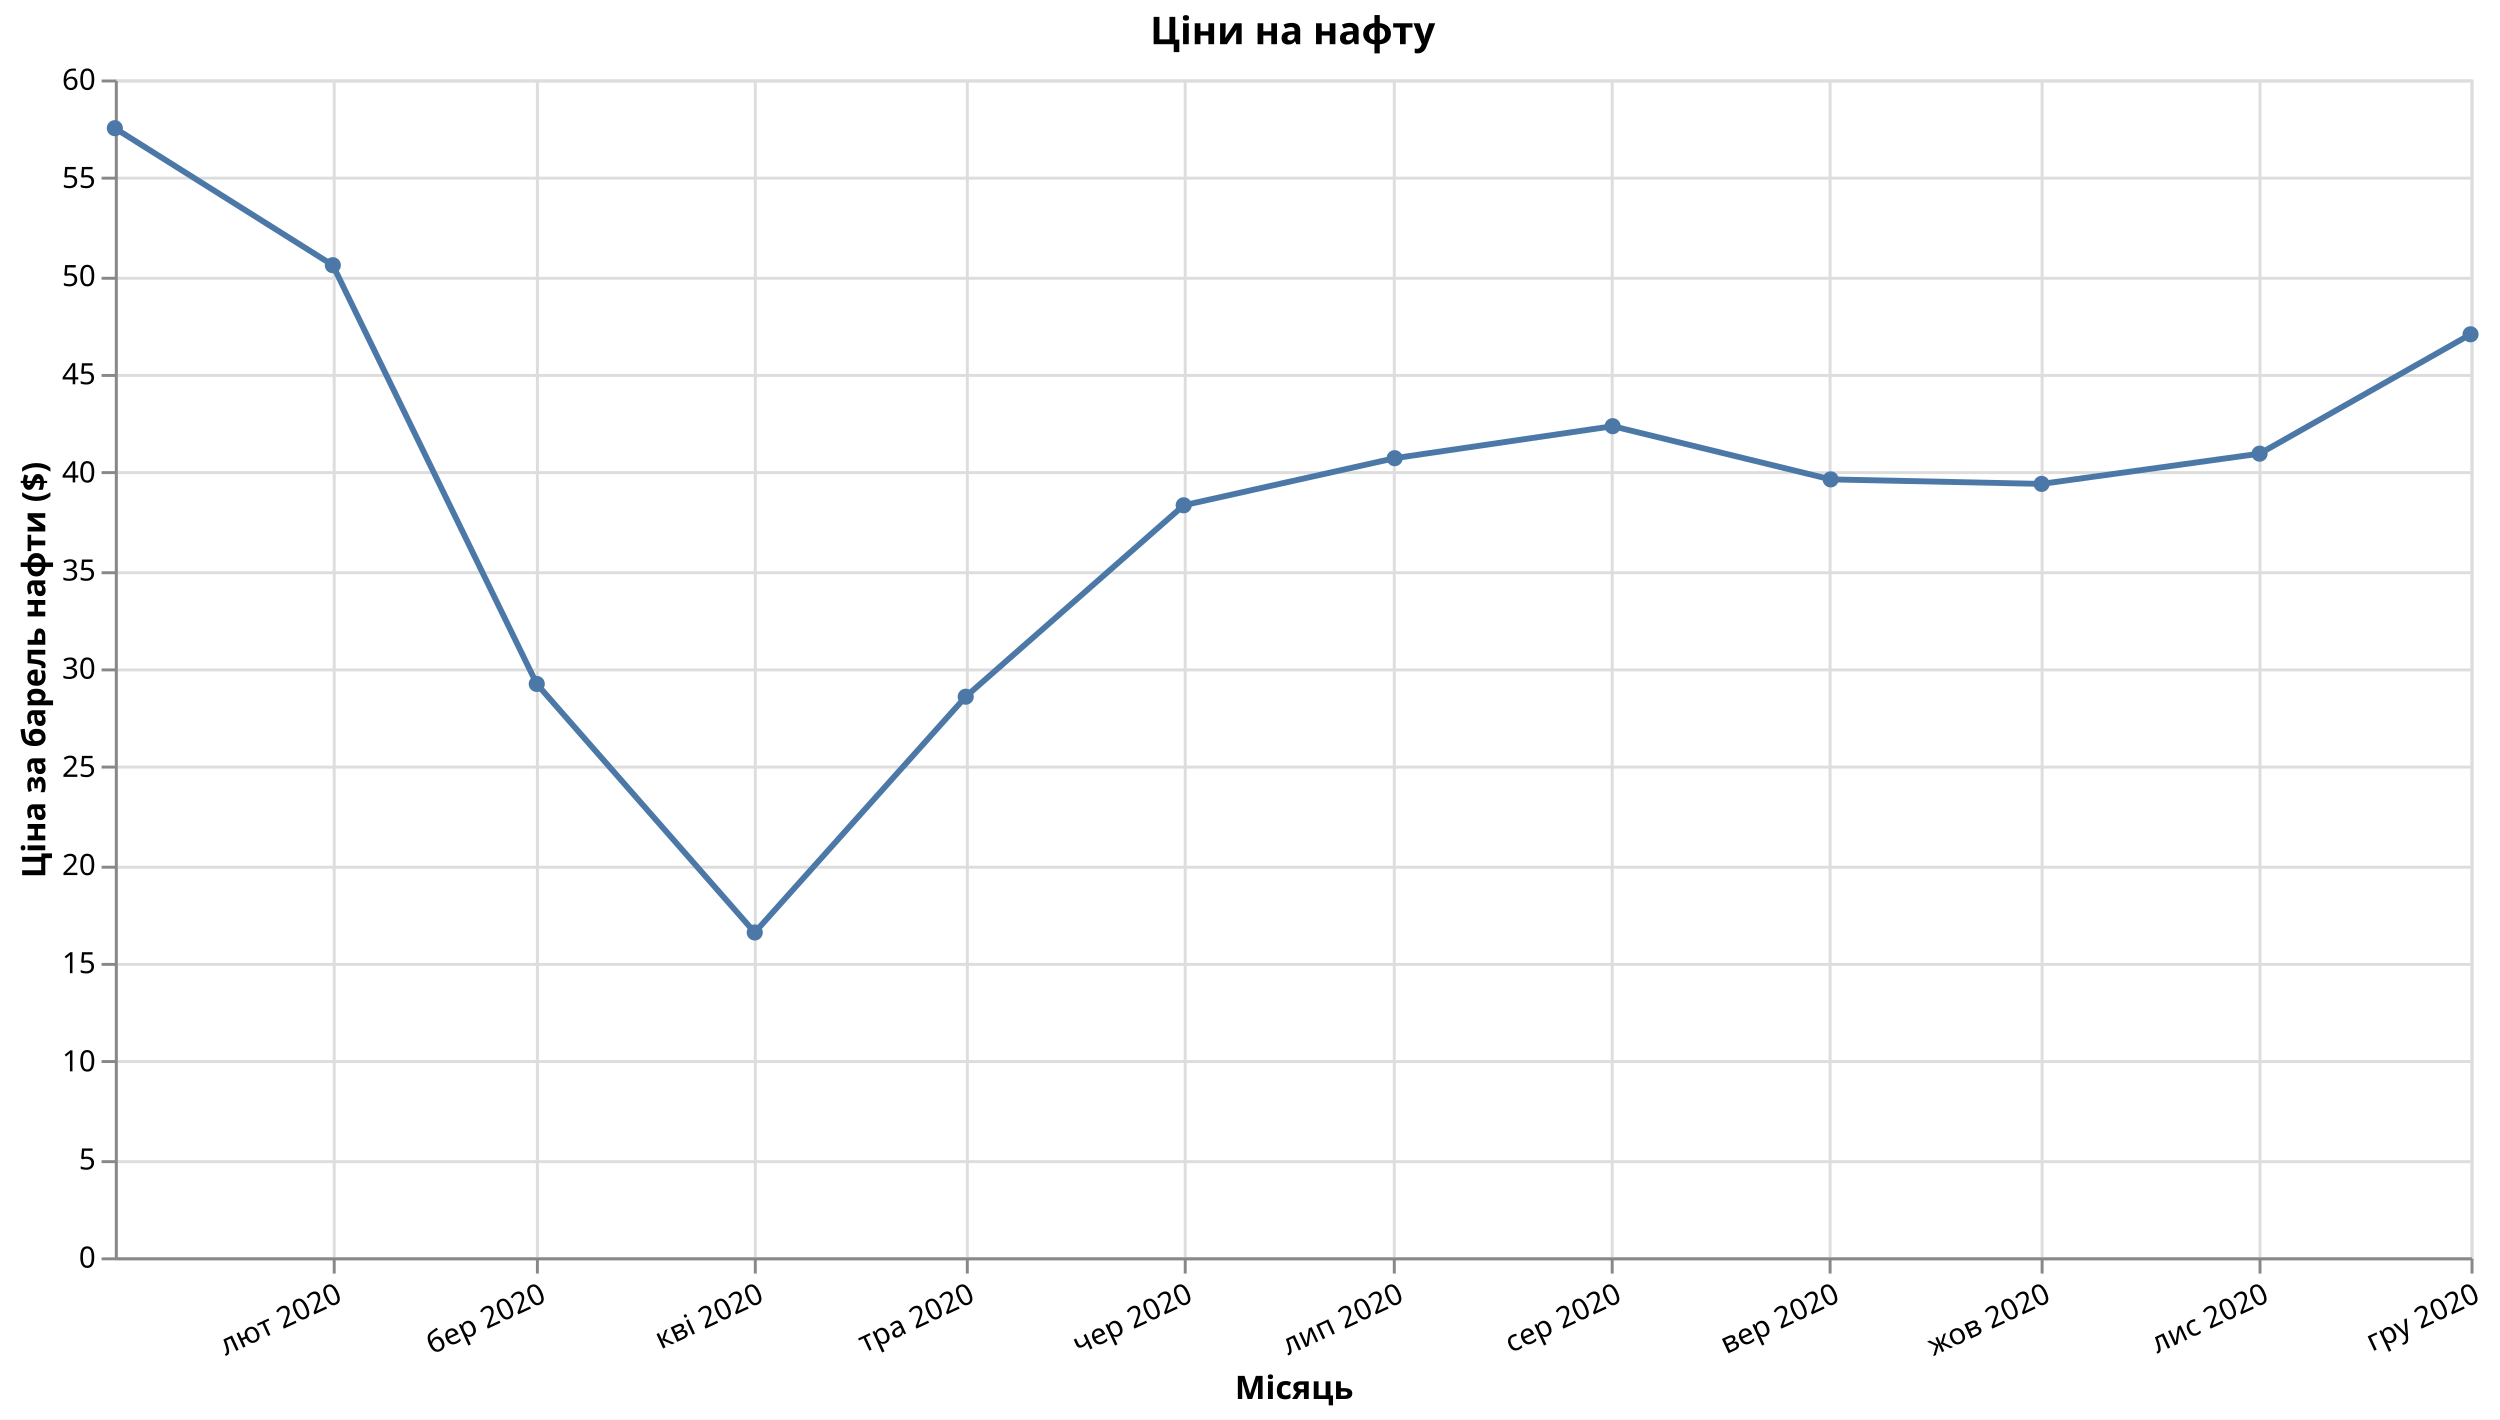
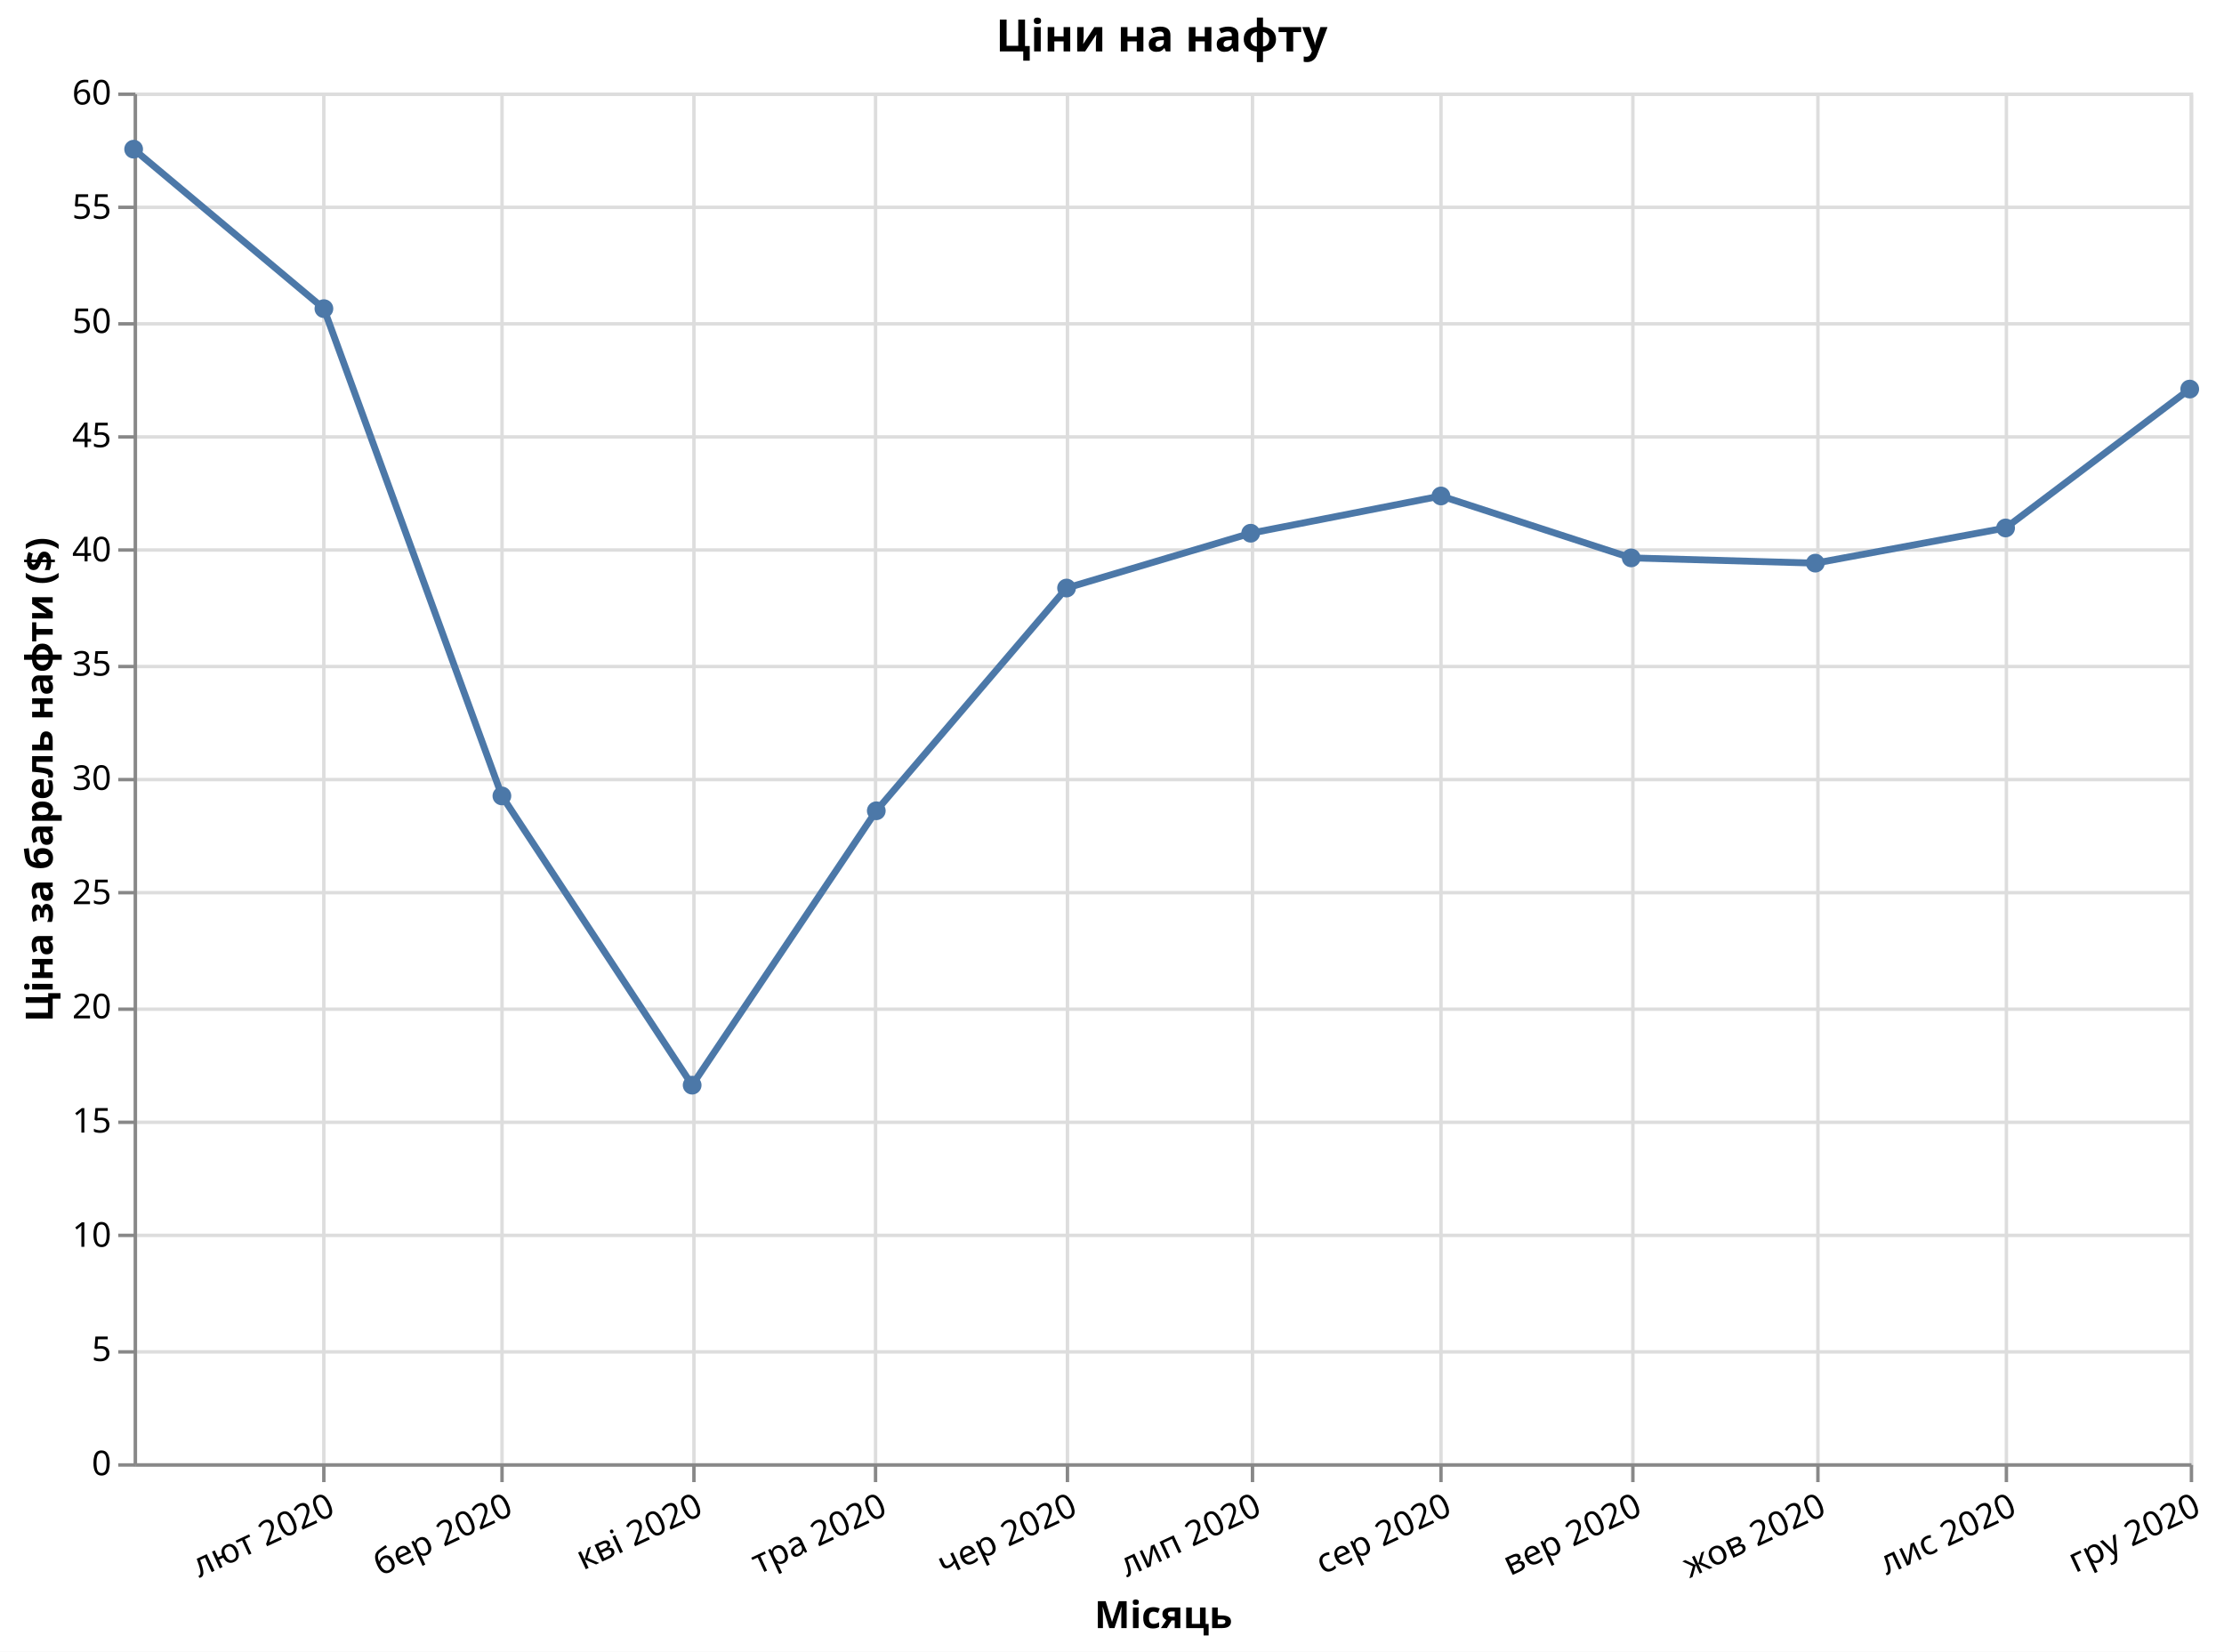
- <svg xmlns="http://www.w3.org/2000/svg" version="1.1" class="marks" width="849" height="482" viewBox="0 0 849 482">
-   <rect width="849" height="482" fill="white" />
+ <svg xmlns="http://www.w3.org/2000/svg" version="1.1" class="marks" width="649" height="482" viewBox="0 0 649 482">
+   <rect width="649" height="482" fill="white" />
  <g fill="none" stroke-miterlimit="10" transform="translate(39,27)">
    <g class="mark-group role-frame root" role="graphics-object" aria-roledescription="group mark container">
      <g transform="translate(0,0)">
-         <path class="background" aria-hidden="true" d="M0.5,0.5h800v400h-800Z" stroke="#ddd" />
+         <path class="background" aria-hidden="true" d="M0.5,0.5h600v400h-600Z" stroke="#ddd" />
        <g>
          <g class="mark-group role-axis" aria-hidden="true">
            <g transform="translate(0.5,400.5)">
              <path class="background" aria-hidden="true" d="M0,0h0v0h0Z" pointer-events="none" />
              <g>
                <g class="mark-rule role-axis-grid" pointer-events="none">
-                   <line transform="translate(74,-400)" x2="0" y2="400" stroke="#ddd" stroke-width="1" opacity="1" />
-                   <line transform="translate(143,-400)" x2="0" y2="400" stroke="#ddd" stroke-width="1" opacity="1" />
-                   <line transform="translate(217,-400)" x2="0" y2="400" stroke="#ddd" stroke-width="1" opacity="1" />
-                   <line transform="translate(289,-400)" x2="0" y2="400" stroke="#ddd" stroke-width="1" opacity="1" />
-                   <line transform="translate(363,-400)" x2="0" y2="400" stroke="#ddd" stroke-width="1" opacity="1" />
-                   <line transform="translate(434,-400)" x2="0" y2="400" stroke="#ddd" stroke-width="1" opacity="1" />
-                   <line transform="translate(508,-400)" x2="0" y2="400" stroke="#ddd" stroke-width="1" opacity="1" />
-                   <line transform="translate(582,-400)" x2="0" y2="400" stroke="#ddd" stroke-width="1" opacity="1" />
-                   <line transform="translate(654,-400)" x2="0" y2="400" stroke="#ddd" stroke-width="1" opacity="1" />
-                   <line transform="translate(728,-400)" x2="0" y2="400" stroke="#ddd" stroke-width="1" opacity="1" />
-                   <line transform="translate(800,-400)" x2="0" y2="400" stroke="#ddd" stroke-width="1" opacity="1" />
+                   <line transform="translate(55,-400)" x2="0" y2="400" stroke="#ddd" stroke-width="1" opacity="1" />
+                   <line transform="translate(107,-400)" x2="0" y2="400" stroke="#ddd" stroke-width="1" opacity="1" />
+                   <line transform="translate(163,-400)" x2="0" y2="400" stroke="#ddd" stroke-width="1" opacity="1" />
+                   <line transform="translate(216,-400)" x2="0" y2="400" stroke="#ddd" stroke-width="1" opacity="1" />
+                   <line transform="translate(272,-400)" x2="0" y2="400" stroke="#ddd" stroke-width="1" opacity="1" />
+                   <line transform="translate(326,-400)" x2="0" y2="400" stroke="#ddd" stroke-width="1" opacity="1" />
+                   <line transform="translate(381,-400)" x2="0" y2="400" stroke="#ddd" stroke-width="1" opacity="1" />
+                   <line transform="translate(437,-400)" x2="0" y2="400" stroke="#ddd" stroke-width="1" opacity="1" />
+                   <line transform="translate(491,-400)" x2="0" y2="400" stroke="#ddd" stroke-width="1" opacity="1" />
+                   <line transform="translate(546,-400)" x2="0" y2="400" stroke="#ddd" stroke-width="1" opacity="1" />
+                   <line transform="translate(600,-400)" x2="0" y2="400" stroke="#ddd" stroke-width="1" opacity="1" />
                </g>
              </g>
              <path class="foreground" aria-hidden="true" d="" pointer-events="none" display="none" />
            </g>
          </g>
          <g class="mark-group role-axis" aria-hidden="true">
            <g transform="translate(0.5,0.5)">
              <path class="background" aria-hidden="true" d="M0,0h0v0h0Z" pointer-events="none" />
              <g>
                <g class="mark-rule role-axis-grid" pointer-events="none">
-                   <line transform="translate(0,400)" x2="800" y2="0" stroke="#ddd" stroke-width="1" opacity="1" />
-                   <line transform="translate(0,367)" x2="800" y2="0" stroke="#ddd" stroke-width="1" opacity="1" />
-                   <line transform="translate(0,333)" x2="800" y2="0" stroke="#ddd" stroke-width="1" opacity="1" />
-                   <line transform="translate(0,300)" x2="800" y2="0" stroke="#ddd" stroke-width="1" opacity="1" />
-                   <line transform="translate(0,267)" x2="800" y2="0" stroke="#ddd" stroke-width="1" opacity="1" />
-                   <line transform="translate(0,233)" x2="800" y2="0" stroke="#ddd" stroke-width="1" opacity="1" />
-                   <line transform="translate(0,200)" x2="800" y2="0" stroke="#ddd" stroke-width="1" opacity="1" />
-                   <line transform="translate(0,167)" x2="800" y2="0" stroke="#ddd" stroke-width="1" opacity="1" />
-                   <line transform="translate(0,133)" x2="800" y2="0" stroke="#ddd" stroke-width="1" opacity="1" />
-                   <line transform="translate(0,100)" x2="800" y2="0" stroke="#ddd" stroke-width="1" opacity="1" />
-                   <line transform="translate(0,67)" x2="800" y2="0" stroke="#ddd" stroke-width="1" opacity="1" />
-                   <line transform="translate(0,33)" x2="800" y2="0" stroke="#ddd" stroke-width="1" opacity="1" />
-                   <line transform="translate(0,0)" x2="800" y2="0" stroke="#ddd" stroke-width="1" opacity="1" />
+                   <line transform="translate(0,400)" x2="600" y2="0" stroke="#ddd" stroke-width="1" opacity="1" />
+                   <line transform="translate(0,367)" x2="600" y2="0" stroke="#ddd" stroke-width="1" opacity="1" />
+                   <line transform="translate(0,333)" x2="600" y2="0" stroke="#ddd" stroke-width="1" opacity="1" />
+                   <line transform="translate(0,300)" x2="600" y2="0" stroke="#ddd" stroke-width="1" opacity="1" />
+                   <line transform="translate(0,267)" x2="600" y2="0" stroke="#ddd" stroke-width="1" opacity="1" />
+                   <line transform="translate(0,233)" x2="600" y2="0" stroke="#ddd" stroke-width="1" opacity="1" />
+                   <line transform="translate(0,200)" x2="600" y2="0" stroke="#ddd" stroke-width="1" opacity="1" />
+                   <line transform="translate(0,167)" x2="600" y2="0" stroke="#ddd" stroke-width="1" opacity="1" />
+                   <line transform="translate(0,133)" x2="600" y2="0" stroke="#ddd" stroke-width="1" opacity="1" />
+                   <line transform="translate(0,100)" x2="600" y2="0" stroke="#ddd" stroke-width="1" opacity="1" />
+                   <line transform="translate(0,67)" x2="600" y2="0" stroke="#ddd" stroke-width="1" opacity="1" />
+                   <line transform="translate(0,33)" x2="600" y2="0" stroke="#ddd" stroke-width="1" opacity="1" />
+                   <line transform="translate(0,0)" x2="600" y2="0" stroke="#ddd" stroke-width="1" opacity="1" />
                </g>
              </g>
              <path class="foreground" aria-hidden="true" d="" pointer-events="none" display="none" />
            </g>
          </g>
          <g class="mark-group role-axis" role="graphics-symbol" aria-roledescription="axis" aria-label="X-axis titled 'Місяць' for a time scale with values from січень 2020 to грудень 2020">
            <g transform="translate(0.5,400.5)">
              <path class="background" aria-hidden="true" d="M0,0h0v0h0Z" pointer-events="none" />
              <g>
                <g class="mark-rule role-axis-tick" pointer-events="none">
-                   <line transform="translate(74,0)" x2="0" y2="5" stroke="#888" stroke-width="1" opacity="1" />
-                   <line transform="translate(143,0)" x2="0" y2="5" stroke="#888" stroke-width="1" opacity="1" />
-                   <line transform="translate(217,0)" x2="0" y2="5" stroke="#888" stroke-width="1" opacity="1" />
-                   <line transform="translate(289,0)" x2="0" y2="5" stroke="#888" stroke-width="1" opacity="1" />
-                   <line transform="translate(363,0)" x2="0" y2="5" stroke="#888" stroke-width="1" opacity="1" />
-                   <line transform="translate(434,0)" x2="0" y2="5" stroke="#888" stroke-width="1" opacity="1" />
-                   <line transform="translate(508,0)" x2="0" y2="5" stroke="#888" stroke-width="1" opacity="1" />
-                   <line transform="translate(582,0)" x2="0" y2="5" stroke="#888" stroke-width="1" opacity="1" />
-                   <line transform="translate(654,0)" x2="0" y2="5" stroke="#888" stroke-width="1" opacity="1" />
-                   <line transform="translate(728,0)" x2="0" y2="5" stroke="#888" stroke-width="1" opacity="1" />
-                   <line transform="translate(800,0)" x2="0" y2="5" stroke="#888" stroke-width="1" opacity="1" />
+                   <line transform="translate(55,0)" x2="0" y2="5" stroke="#888" stroke-width="1" opacity="1" />
+                   <line transform="translate(107,0)" x2="0" y2="5" stroke="#888" stroke-width="1" opacity="1" />
+                   <line transform="translate(163,0)" x2="0" y2="5" stroke="#888" stroke-width="1" opacity="1" />
+                   <line transform="translate(216,0)" x2="0" y2="5" stroke="#888" stroke-width="1" opacity="1" />
+                   <line transform="translate(272,0)" x2="0" y2="5" stroke="#888" stroke-width="1" opacity="1" />
+                   <line transform="translate(326,0)" x2="0" y2="5" stroke="#888" stroke-width="1" opacity="1" />
+                   <line transform="translate(381,0)" x2="0" y2="5" stroke="#888" stroke-width="1" opacity="1" />
+                   <line transform="translate(437,0)" x2="0" y2="5" stroke="#888" stroke-width="1" opacity="1" />
+                   <line transform="translate(491,0)" x2="0" y2="5" stroke="#888" stroke-width="1" opacity="1" />
+                   <line transform="translate(546,0)" x2="0" y2="5" stroke="#888" stroke-width="1" opacity="1" />
+                   <line transform="translate(600,0)" x2="0" y2="5" stroke="#888" stroke-width="1" opacity="1" />
                </g>
                <g class="mark-text role-axis-label" pointer-events="none">
-                   <text text-anchor="end" transform="translate(73.83085,7) rotate(335) translate(0,8)" font-family="sans-serif" font-size="10px" fill="#000" opacity="1">лют 2020</text>
-                   <text text-anchor="end" transform="translate(143.0846,7) rotate(335) translate(0,8)" font-family="sans-serif" font-size="10px" fill="#000" opacity="1">бер 2020</text>
-                   <text text-anchor="end" transform="translate(217.0149,7) rotate(335) translate(0,8)" font-family="sans-serif" font-size="10px" fill="#000" opacity="1">кві 2020</text>
-                   <text text-anchor="end" transform="translate(288.6567,7) rotate(335) translate(0,8)" font-family="sans-serif" font-size="10px" fill="#000" opacity="1">тра 2020</text>
-                   <text text-anchor="end" transform="translate(362.6866,7) rotate(335) translate(0,8)" font-family="sans-serif" font-size="10px" fill="#000" opacity="1">чер 2020</text>
-                   <text text-anchor="end" transform="translate(434.3284,7) rotate(335) translate(0,8)" font-family="sans-serif" font-size="10px" fill="#000" opacity="1">лип 2020</text>
-                   <text text-anchor="end" transform="translate(508.3582,7) rotate(335) translate(0,8)" font-family="sans-serif" font-size="10px" fill="#000" opacity="1">сер 2020</text>
-                   <text text-anchor="end" transform="translate(582.3881,7) rotate(335) translate(0,8)" font-family="sans-serif" font-size="10px" fill="#000" opacity="1">вер 2020</text>
-                   <text text-anchor="end" transform="translate(654.0299,7) rotate(335) translate(0,8)" font-family="sans-serif" font-size="10px" fill="#000" opacity="1">жов 2020</text>
-                   <text text-anchor="end" transform="translate(728.1592,7) rotate(335) translate(0,8)" font-family="sans-serif" font-size="10px" fill="#000" opacity="1">лис 2020</text>
-                   <text text-anchor="end" transform="translate(799.801,7) rotate(335) translate(0,8)" font-family="sans-serif" font-size="10px" fill="#000" opacity="1">гру 2020</text>
+                   <text text-anchor="end" transform="translate(55.37313,7) rotate(335) translate(0,8)" font-family="sans-serif" font-size="10px" fill="#000" opacity="1">лют 2020</text>
+                   <text text-anchor="end" transform="translate(107.3134,7) rotate(335) translate(0,8)" font-family="sans-serif" font-size="10px" fill="#000" opacity="1">бер 2020</text>
+                   <text text-anchor="end" transform="translate(162.7612,7) rotate(335) translate(0,8)" font-family="sans-serif" font-size="10px" fill="#000" opacity="1">кві 2020</text>
+                   <text text-anchor="end" transform="translate(216.4925,7) rotate(335) translate(0,8)" font-family="sans-serif" font-size="10px" fill="#000" opacity="1">тра 2020</text>
+                   <text text-anchor="end" transform="translate(272.0149,7) rotate(335) translate(0,8)" font-family="sans-serif" font-size="10px" fill="#000" opacity="1">чер 2020</text>
+                   <text text-anchor="end" transform="translate(325.7463,7) rotate(335) translate(0,8)" font-family="sans-serif" font-size="10px" fill="#000" opacity="1">лип 2020</text>
+                   <text text-anchor="end" transform="translate(381.2687,7) rotate(335) translate(0,8)" font-family="sans-serif" font-size="10px" fill="#000" opacity="1">сер 2020</text>
+                   <text text-anchor="end" transform="translate(436.791,7) rotate(335) translate(0,8)" font-family="sans-serif" font-size="10px" fill="#000" opacity="1">вер 2020</text>
+                   <text text-anchor="end" transform="translate(490.5224,7) rotate(335) translate(0,8)" font-family="sans-serif" font-size="10px" fill="#000" opacity="1">жов 2020</text>
+                   <text text-anchor="end" transform="translate(546.1194,7) rotate(335) translate(0,8)" font-family="sans-serif" font-size="10px" fill="#000" opacity="1">лис 2020</text>
+                   <text text-anchor="end" transform="translate(599.8507,7) rotate(335) translate(0,8)" font-family="sans-serif" font-size="10px" fill="#000" opacity="1">гру 2020</text>
                </g>
                <g class="mark-rule role-axis-domain" pointer-events="none">
-                   <line transform="translate(0,0)" x2="800" y2="0" stroke="#888" stroke-width="1" opacity="1" />
+                   <line transform="translate(0,0)" x2="600" y2="0" stroke="#888" stroke-width="1" opacity="1" />
                </g>
                <g class="mark-text role-axis-title" pointer-events="none">
-                   <text text-anchor="middle" transform="translate(400,47.60009)" font-family="sans-serif" font-size="11px" font-weight="bold" fill="#000" opacity="1">Місяць</text>
+                   <text text-anchor="middle" transform="translate(300,47.60009)" font-family="sans-serif" font-size="11px" font-weight="bold" fill="#000" opacity="1">Місяць</text>
                </g>
              </g>
              <path class="foreground" aria-hidden="true" d="" pointer-events="none" display="none" />
            </g>
          </g>
          <g class="mark-group role-axis" role="graphics-symbol" aria-roledescription="axis" aria-label="Y-axis titled 'Ціна за барель нафти ($)' for a linear scale with values from 0 to 60">
            <g transform="translate(0.5,0.5)">
              <path class="background" aria-hidden="true" d="M0,0h0v0h0Z" pointer-events="none" />
              <g>
                <g class="mark-rule role-axis-tick" pointer-events="none">
                  <line transform="translate(0,400)" x2="-5" y2="0" stroke="#888" stroke-width="1" opacity="1" />
                  <line transform="translate(0,367)" x2="-5" y2="0" stroke="#888" stroke-width="1" opacity="1" />
                  <line transform="translate(0,333)" x2="-5" y2="0" stroke="#888" stroke-width="1" opacity="1" />
                  <line transform="translate(0,300)" x2="-5" y2="0" stroke="#888" stroke-width="1" opacity="1" />
                  <line transform="translate(0,267)" x2="-5" y2="0" stroke="#888" stroke-width="1" opacity="1" />
                  <line transform="translate(0,233)" x2="-5" y2="0" stroke="#888" stroke-width="1" opacity="1" />
                  <line transform="translate(0,200)" x2="-5" y2="0" stroke="#888" stroke-width="1" opacity="1" />
                  <line transform="translate(0,167)" x2="-5" y2="0" stroke="#888" stroke-width="1" opacity="1" />
                  <line transform="translate(0,133)" x2="-5" y2="0" stroke="#888" stroke-width="1" opacity="1" />
                  <line transform="translate(0,100)" x2="-5" y2="0" stroke="#888" stroke-width="1" opacity="1" />
                  <line transform="translate(0,67)" x2="-5" y2="0" stroke="#888" stroke-width="1" opacity="1" />
                  <line transform="translate(0,33)" x2="-5" y2="0" stroke="#888" stroke-width="1" opacity="1" />
                  <line transform="translate(0,0)" x2="-5" y2="0" stroke="#888" stroke-width="1" opacity="1" />
                </g>
                <g class="mark-text role-axis-label" pointer-events="none">
                  <text text-anchor="end" transform="translate(-7,403)" font-family="sans-serif" font-size="10px" fill="#000" opacity="1">0</text>
                  <text text-anchor="end" transform="translate(-7,369.6667)" font-family="sans-serif" font-size="10px" fill="#000" opacity="1">5</text>
                  <text text-anchor="end" transform="translate(-7,336.3333)" font-family="sans-serif" font-size="10px" fill="#000" opacity="1">10</text>
                  <text text-anchor="end" transform="translate(-7,303)" font-family="sans-serif" font-size="10px" fill="#000" opacity="1">15</text>
                  <text text-anchor="end" transform="translate(-7,269.6667)" font-family="sans-serif" font-size="10px" fill="#000" opacity="1">20</text>
                  <text text-anchor="end" transform="translate(-7,236.3333)" font-family="sans-serif" font-size="10px" fill="#000" opacity="1">25</text>
                  <text text-anchor="end" transform="translate(-7,203)" font-family="sans-serif" font-size="10px" fill="#000" opacity="1">30</text>
                  <text text-anchor="end" transform="translate(-7,169.6667)" font-family="sans-serif" font-size="10px" fill="#000" opacity="1">35</text>
                  <text text-anchor="end" transform="translate(-7,136.3333)" font-family="sans-serif" font-size="10px" fill="#000" opacity="1">40</text>
                  <text text-anchor="end" transform="translate(-7,103)" font-family="sans-serif" font-size="10px" fill="#000" opacity="1">45</text>
                  <text text-anchor="end" transform="translate(-7,69.66667)" font-family="sans-serif" font-size="10px" fill="#000" opacity="1">50</text>
                  <text text-anchor="end" transform="translate(-7,36.33333)" font-family="sans-serif" font-size="10px" fill="#000" opacity="1">55</text>
                  <text text-anchor="end" transform="translate(-7,3)" font-family="sans-serif" font-size="10px" fill="#000" opacity="1">60</text>
                </g>
                <g class="mark-rule role-axis-domain" pointer-events="none">
                  <line transform="translate(0,400)" x2="0" y2="-400" stroke="#888" stroke-width="1" opacity="1" />
                </g>
                <g class="mark-text role-axis-title" pointer-events="none">
                  <text text-anchor="middle" transform="translate(-22.12305,200) rotate(-90) translate(0,-2)" font-family="sans-serif" font-size="11px" font-weight="bold" fill="#000" opacity="1">Ціна за барель нафти ($)</text>
                </g>
              </g>
              <path class="foreground" aria-hidden="true" d="" pointer-events="none" display="none" />
            </g>
          </g>
          <g class="mark-line role-mark layer_0_marks" role="graphics-object" aria-roledescription="line mark container">
-             <path aria-label="Місяць: січ 2020; Ціна за барель нафти ($): 57.52" role="graphics-symbol" aria-roledescription="line mark" d="M0,16.533L74.03,63.067L143.284,205.267L217.313,289.667L288.955,209.6L362.985,144.6L434.627,128.6L508.657,117.733L582.687,135.8L654.328,137.333L728.358,127.067L800,86.533" stroke="#4c78a8" stroke-width="2" />
+             <path aria-label="Місяць: січ 2020; Ціна за барель нафти ($): 57.52" role="graphics-symbol" aria-roledescription="line mark" d="M0,16.533L55.522,63.067L107.463,205.267L162.985,289.667L216.716,209.6L272.239,144.6L325.97,128.6L381.493,117.733L437.015,135.8L490.746,137.333L546.269,127.067L600,86.533" stroke="#4c78a8" stroke-width="2" />
          </g>
          <g class="mark-symbol role-mark layer_1_marks" role="graphics-object" aria-roledescription="symbol mark container">
            <path aria-label="Місяць: січ 2020; Ціна за барель нафти ($): 57.52" role="graphics-symbol" aria-roledescription="point" transform="translate(0,16.53333)" d="M2.739,0A2.739,2.739,0,1,1,-2.739,0A2.739,2.739,0,1,1,2.739,0" fill="#4c78a8" stroke-width="2" opacity="1" />
-             <path aria-label="Місяць: лют 2020; Ціна за барель нафти ($): 50.54" role="graphics-symbol" aria-roledescription="point" transform="translate(74.02985,63.06667)" d="M2.739,0A2.739,2.739,0,1,1,-2.739,0A2.739,2.739,0,1,1,2.739,0" fill="#4c78a8" stroke-width="2" opacity="1" />
-             <path aria-label="Місяць: бер 2020; Ціна за барель нафти ($): 29.21" role="graphics-symbol" aria-roledescription="point" transform="translate(143.2836,205.2667)" d="M2.739,0A2.739,2.739,0,1,1,-2.739,0A2.739,2.739,0,1,1,2.739,0" fill="#4c78a8" stroke-width="2" opacity="1" />
-             <path aria-label="Місяць: кві 2020; Ціна за барель нафти ($): 16.55" role="graphics-symbol" aria-roledescription="point" transform="translate(217.3134,289.6667)" d="M2.739,0A2.739,2.739,0,1,1,-2.739,0A2.739,2.739,0,1,1,2.739,0" fill="#4c78a8" stroke-width="2" opacity="1" />
-             <path aria-label="Місяць: тра 2020; Ціна за барель нафти ($): 28.56" role="graphics-symbol" aria-roledescription="point" transform="translate(288.9552,209.6)" d="M2.739,0A2.739,2.739,0,1,1,-2.739,0A2.739,2.739,0,1,1,2.739,0" fill="#4c78a8" stroke-width="2" opacity="1" />
-             <path aria-label="Місяць: чер 2020; Ціна за барель нафти ($): 38.31" role="graphics-symbol" aria-roledescription="point" transform="translate(362.9851,144.6)" d="M2.739,0A2.739,2.739,0,1,1,-2.739,0A2.739,2.739,0,1,1,2.739,0" fill="#4c78a8" stroke-width="2" opacity="1" />
-             <path aria-label="Місяць: лип 2020; Ціна за барель нафти ($): 40.71" role="graphics-symbol" aria-roledescription="point" transform="translate(434.6269,128.6)" d="M2.739,0A2.739,2.739,0,1,1,-2.739,0A2.739,2.739,0,1,1,2.739,0" fill="#4c78a8" stroke-width="2" opacity="1" />
-             <path aria-label="Місяць: сер 2020; Ціна за барель нафти ($): 42.34" role="graphics-symbol" aria-roledescription="point" transform="translate(508.6567,117.7333)" d="M2.739,0A2.739,2.739,0,1,1,-2.739,0A2.739,2.739,0,1,1,2.739,0" fill="#4c78a8" stroke-width="2" opacity="1" />
-             <path aria-label="Місяць: вер 2020; Ціна за барель нафти ($): 39.63" role="graphics-symbol" aria-roledescription="point" transform="translate(582.6866,135.8)" d="M2.739,0A2.739,2.739,0,1,1,-2.739,0A2.739,2.739,0,1,1,2.739,0" fill="#4c78a8" stroke-width="2" opacity="1" />
-             <path aria-label="Місяць: жов 2020; Ціна за барель нафти ($): 39.4" role="graphics-symbol" aria-roledescription="point" transform="translate(654.3284,137.3333)" d="M2.739,0A2.739,2.739,0,1,1,-2.739,0A2.739,2.739,0,1,1,2.739,0" fill="#4c78a8" stroke-width="2" opacity="1" />
-             <path aria-label="Місяць: лис 2020; Ціна за барель нафти ($): 40.94" role="graphics-symbol" aria-roledescription="point" transform="translate(728.3582,127.0667)" d="M2.739,0A2.739,2.739,0,1,1,-2.739,0A2.739,2.739,0,1,1,2.739,0" fill="#4c78a8" stroke-width="2" opacity="1" />
-             <path aria-label="Місяць: гру 2020; Ціна за барель нафти ($): 47.02" role="graphics-symbol" aria-roledescription="point" transform="translate(800,86.53333)" d="M2.739,0A2.739,2.739,0,1,1,-2.739,0A2.739,2.739,0,1,1,2.739,0" fill="#4c78a8" stroke-width="2" opacity="1" />
+             <path aria-label="Місяць: лют 2020; Ціна за барель нафти ($): 50.54" role="graphics-symbol" aria-roledescription="point" transform="translate(55.52239,63.06667)" d="M2.739,0A2.739,2.739,0,1,1,-2.739,0A2.739,2.739,0,1,1,2.739,0" fill="#4c78a8" stroke-width="2" opacity="1" />
+             <path aria-label="Місяць: бер 2020; Ціна за барель нафти ($): 29.21" role="graphics-symbol" aria-roledescription="point" transform="translate(107.4627,205.2667)" d="M2.739,0A2.739,2.739,0,1,1,-2.739,0A2.739,2.739,0,1,1,2.739,0" fill="#4c78a8" stroke-width="2" opacity="1" />
+             <path aria-label="Місяць: кві 2020; Ціна за барель нафти ($): 16.55" role="graphics-symbol" aria-roledescription="point" transform="translate(162.9851,289.6667)" d="M2.739,0A2.739,2.739,0,1,1,-2.739,0A2.739,2.739,0,1,1,2.739,0" fill="#4c78a8" stroke-width="2" opacity="1" />
+             <path aria-label="Місяць: тра 2020; Ціна за барель нафти ($): 28.56" role="graphics-symbol" aria-roledescription="point" transform="translate(216.7164,209.6)" d="M2.739,0A2.739,2.739,0,1,1,-2.739,0A2.739,2.739,0,1,1,2.739,0" fill="#4c78a8" stroke-width="2" opacity="1" />
+             <path aria-label="Місяць: чер 2020; Ціна за барель нафти ($): 38.31" role="graphics-symbol" aria-roledescription="point" transform="translate(272.2388,144.6)" d="M2.739,0A2.739,2.739,0,1,1,-2.739,0A2.739,2.739,0,1,1,2.739,0" fill="#4c78a8" stroke-width="2" opacity="1" />
+             <path aria-label="Місяць: лип 2020; Ціна за барель нафти ($): 40.71" role="graphics-symbol" aria-roledescription="point" transform="translate(325.9701,128.6)" d="M2.739,0A2.739,2.739,0,1,1,-2.739,0A2.739,2.739,0,1,1,2.739,0" fill="#4c78a8" stroke-width="2" opacity="1" />
+             <path aria-label="Місяць: сер 2020; Ціна за барель нафти ($): 42.34" role="graphics-symbol" aria-roledescription="point" transform="translate(381.4925,117.7333)" d="M2.739,0A2.739,2.739,0,1,1,-2.739,0A2.739,2.739,0,1,1,2.739,0" fill="#4c78a8" stroke-width="2" opacity="1" />
+             <path aria-label="Місяць: вер 2020; Ціна за барель нафти ($): 39.63" role="graphics-symbol" aria-roledescription="point" transform="translate(437.0149,135.8)" d="M2.739,0A2.739,2.739,0,1,1,-2.739,0A2.739,2.739,0,1,1,2.739,0" fill="#4c78a8" stroke-width="2" opacity="1" />
+             <path aria-label="Місяць: жов 2020; Ціна за барель нафти ($): 39.4" role="graphics-symbol" aria-roledescription="point" transform="translate(490.7463,137.3333)" d="M2.739,0A2.739,2.739,0,1,1,-2.739,0A2.739,2.739,0,1,1,2.739,0" fill="#4c78a8" stroke-width="2" opacity="1" />
+             <path aria-label="Місяць: лис 2020; Ціна за барель нафти ($): 40.94" role="graphics-symbol" aria-roledescription="point" transform="translate(546.2687,127.0667)" d="M2.739,0A2.739,2.739,0,1,1,-2.739,0A2.739,2.739,0,1,1,2.739,0" fill="#4c78a8" stroke-width="2" opacity="1" />
+             <path aria-label="Місяць: гру 2020; Ціна за барель нафти ($): 47.02" role="graphics-symbol" aria-roledescription="point" transform="translate(600,86.53333)" d="M2.739,0A2.739,2.739,0,1,1,-2.739,0A2.739,2.739,0,1,1,2.739,0" fill="#4c78a8" stroke-width="2" opacity="1" />
          </g>
          <g class="mark-group role-title">
-             <g transform="translate(400,-22)">
+             <g transform="translate(300,-22)">
              <path class="background" aria-hidden="true" d="M0,0h0v0h0Z" pointer-events="none" />
              <g>
                <g class="mark-text role-title-text" role="graphics-symbol" aria-roledescription="title" aria-label="Title text 'Ціни на нафту'" pointer-events="none">
                  <text text-anchor="middle" transform="translate(0,10)" font-family="sans-serif" font-size="13px" font-weight="bold" fill="#000" opacity="1">Ціни на нафту</text>
                </g>
              </g>
              <path class="foreground" aria-hidden="true" d="" pointer-events="none" display="none" />
            </g>
          </g>
        </g>
        <path class="foreground" aria-hidden="true" d="" display="none" />
      </g>
    </g>
  </g>
</svg>
